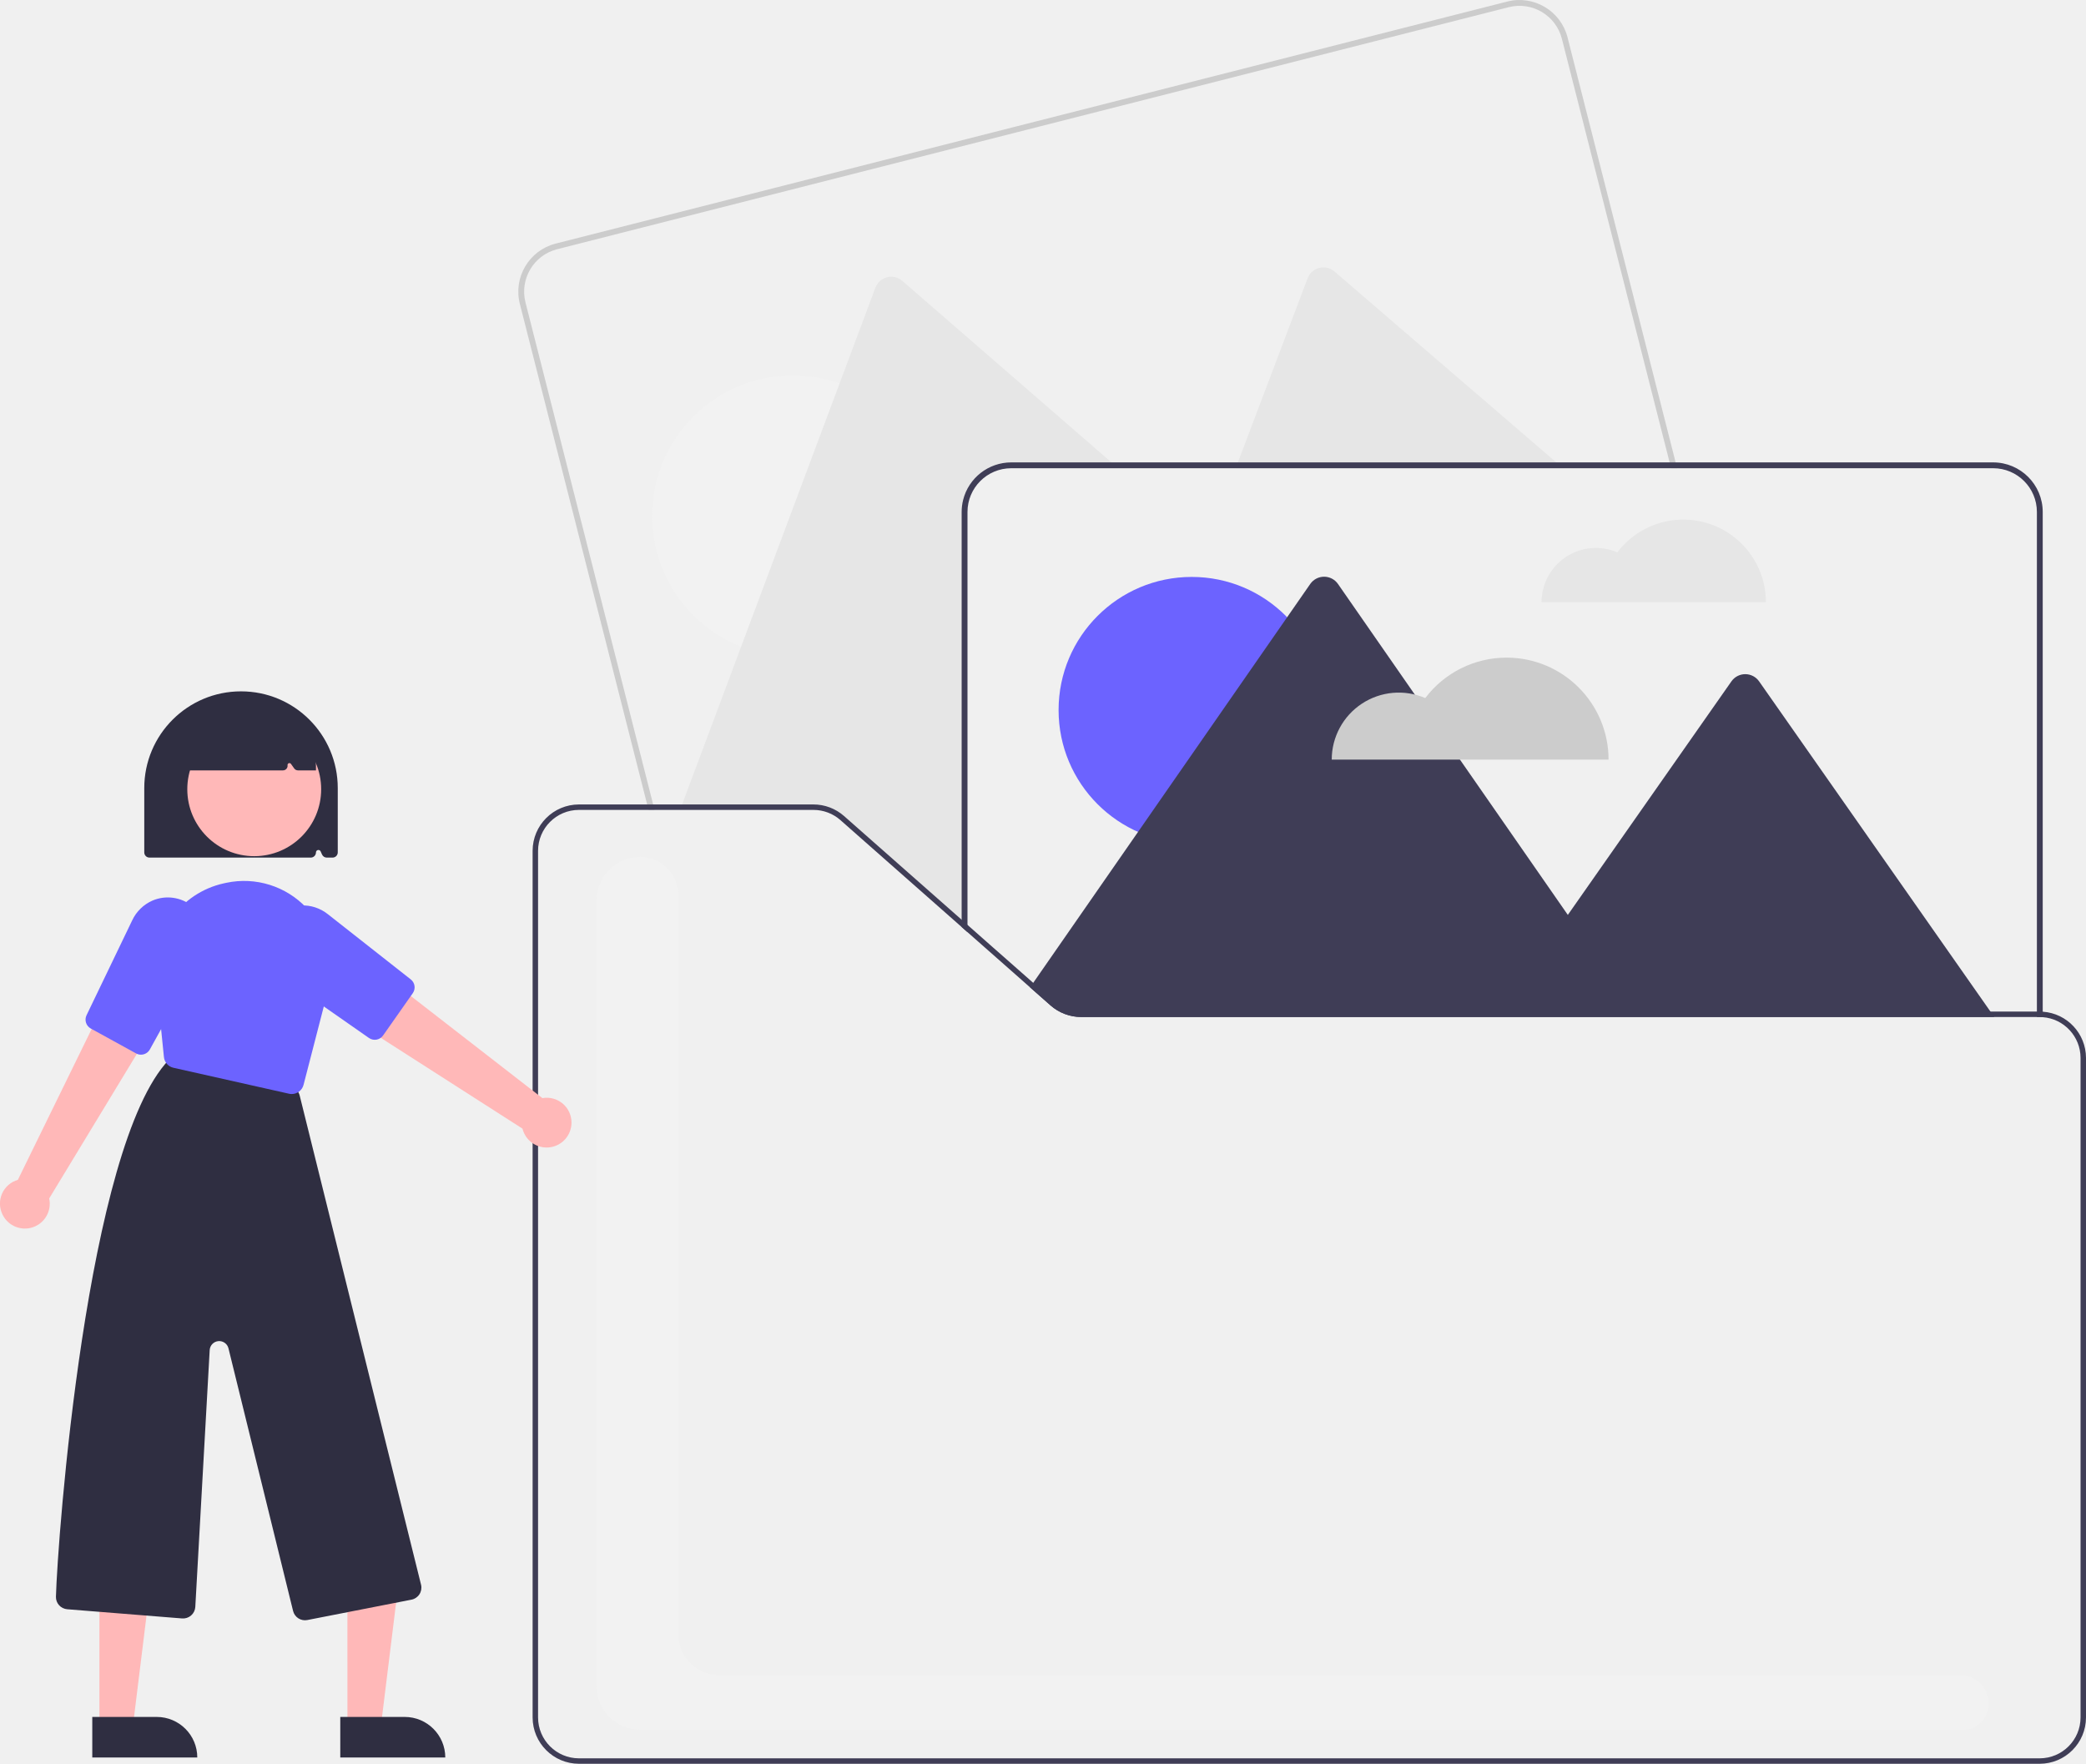
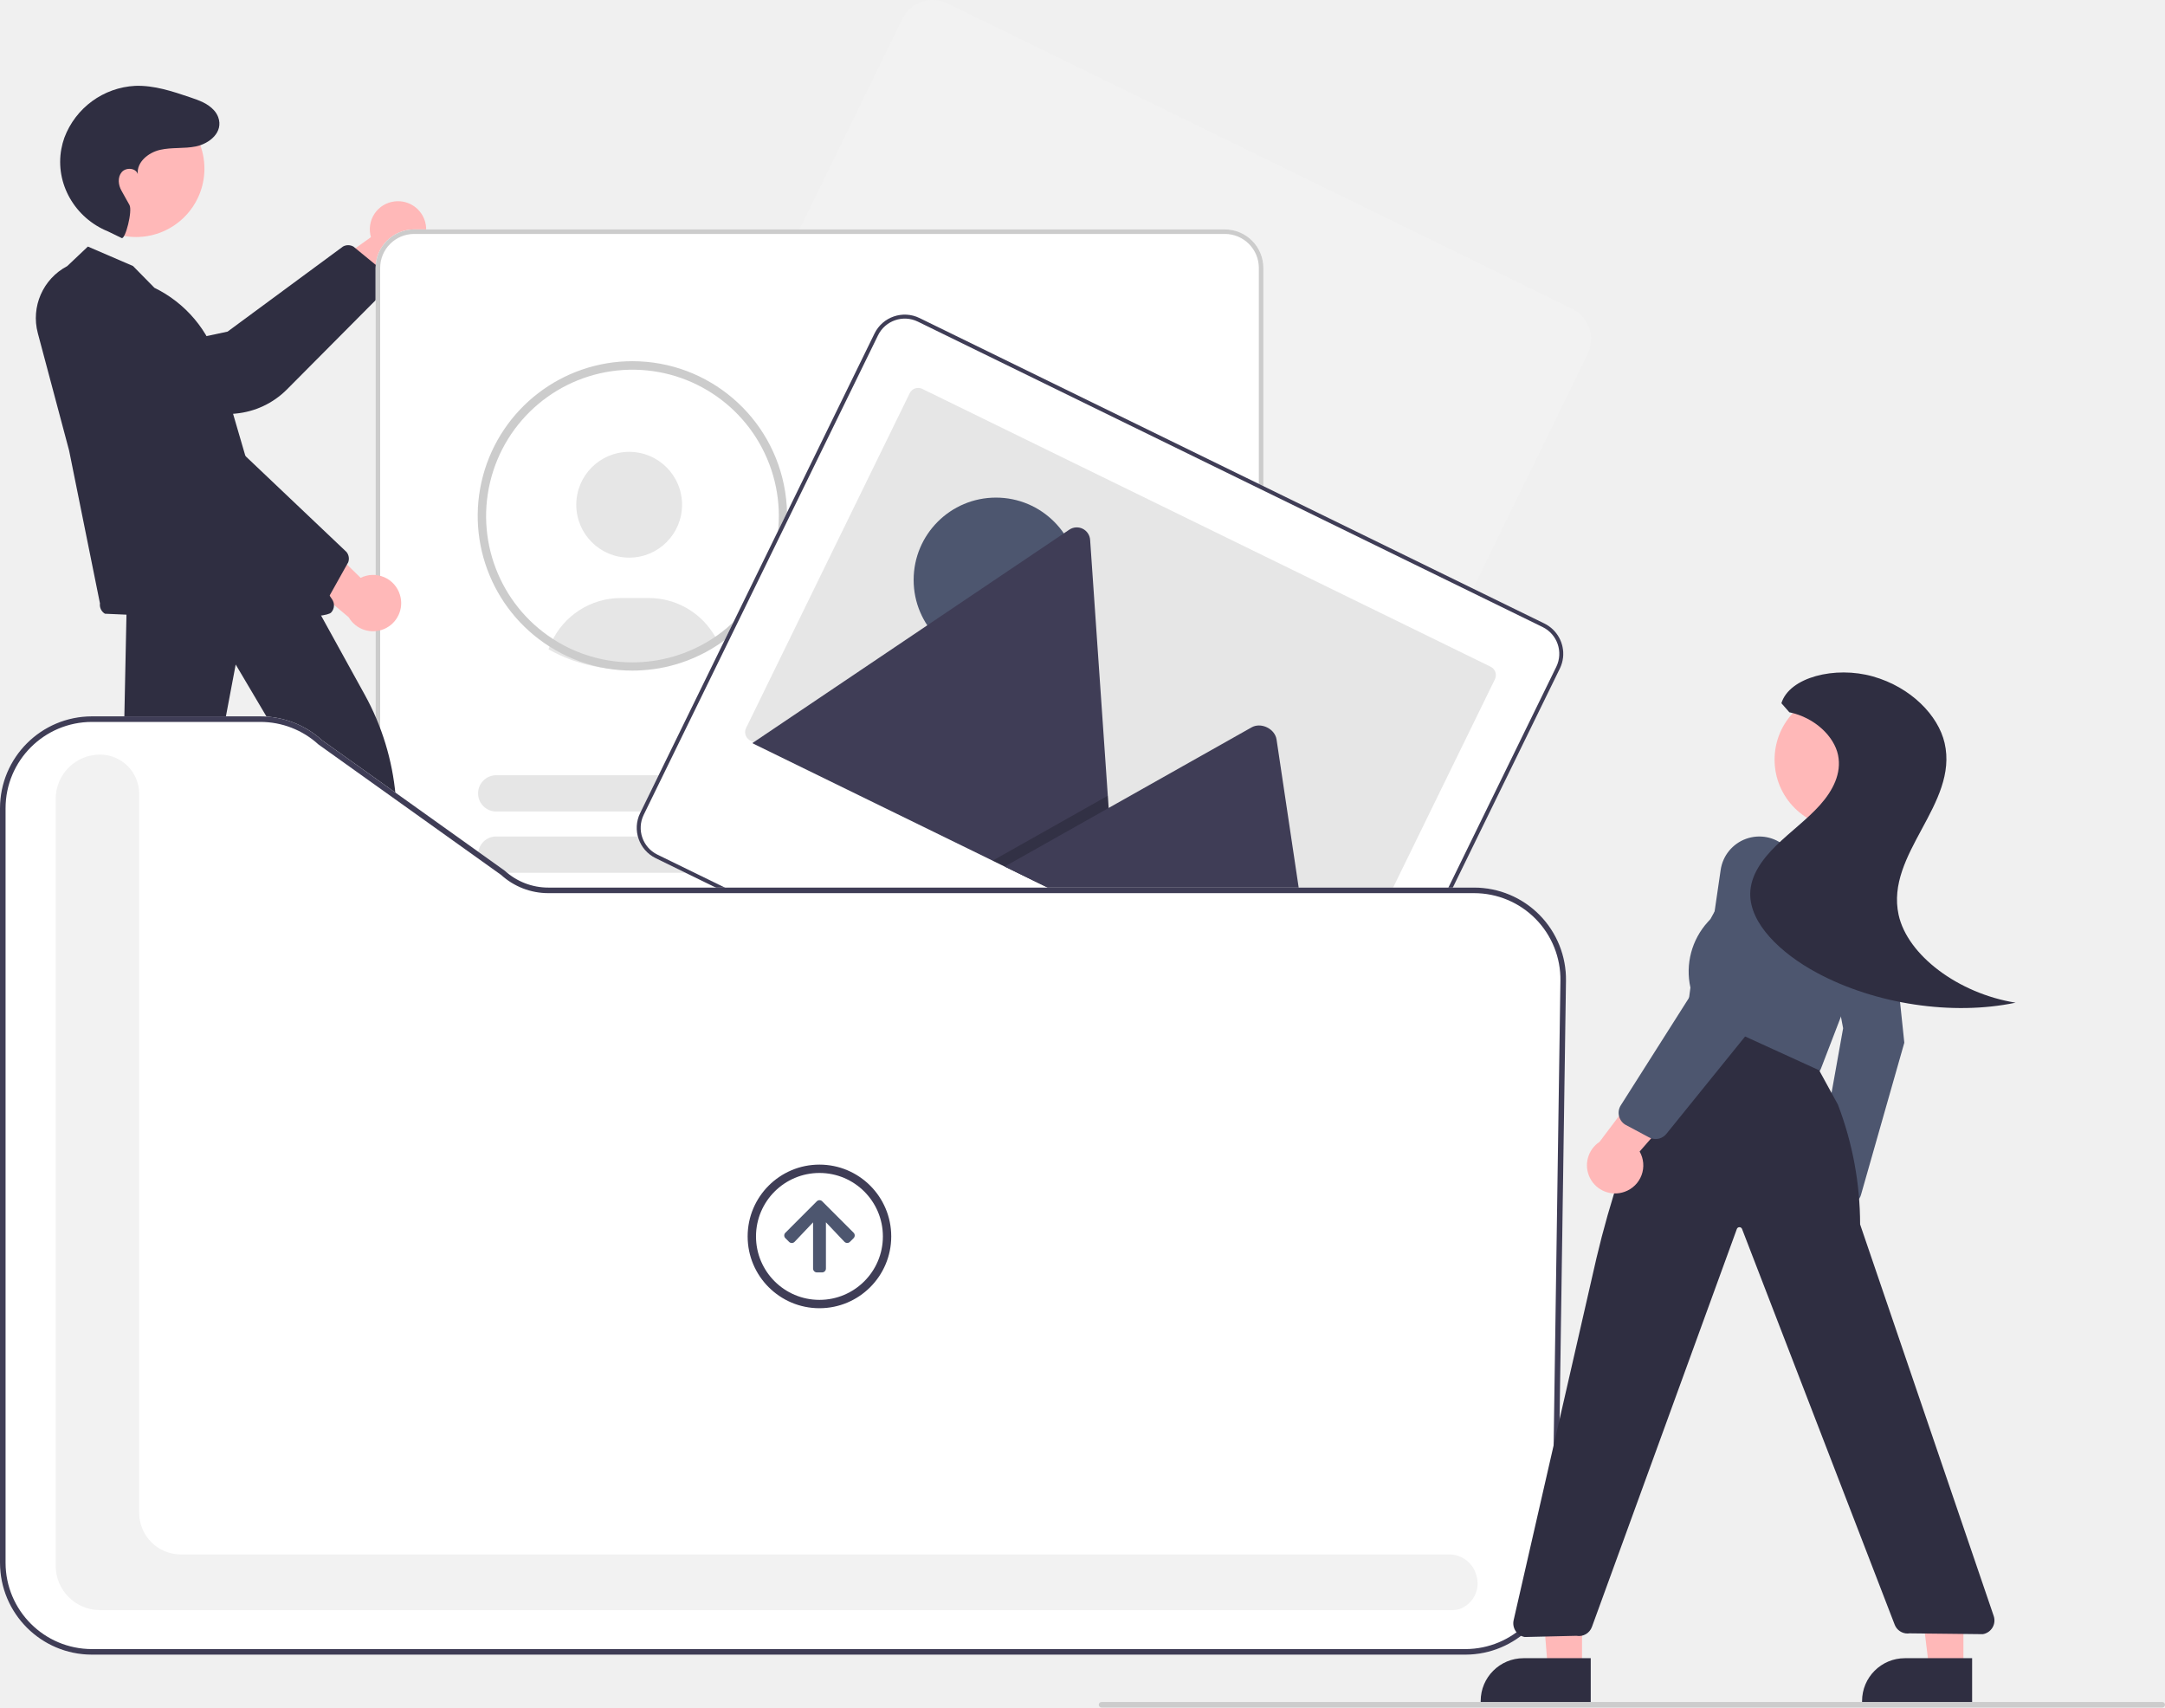
- <svg xmlns="http://www.w3.org/2000/svg" data-name="Layer 1" width="765.437" height="647.173" viewBox="0 0 765.437 647.173">
-   <path d="M832.139,296.076l-13.04-51.28-18.34-72.1-1.04-4.07v-.01l-7.25-28.51a18.192,18.192,0,0,0-22.09-13.13l-48.18,12.25-301.04,76.57a18.192,18.192,0,0,0-13.13,22.09l10.39,40.86,26.4,103.79,9.93,39.05.51,2h2.2l-.51-2-9.49-37.34v-.01l-27.54-108.26-9.82-38.61a16.061,16.061,0,0,1,11.59-19.5l300.41-76.41,48.8-12.41a16.061,16.061,0,0,1,19.5,11.59l7.7,30.26,1.04,4.11,17.82,70.07,12.97,51,.54,2.14h2.22Z" transform="translate(-217.2814 -126.4135)" fill="#ccc" />
-   <circle cx="290.88" cy="189.329" r="51.557" fill="#f2f2f2" />
-   <path d="M625.119,296.076l2.47,2.14H588.328a16.058,16.058,0,0,0-16.04,16.04V436.616l-.57,28.97-25.09-22.44-2.35.6-18.6-16.41a14.965,14.965,0,0,0-9.92-3.75H466.819l.75-2,9.78-26.13,55.45-148.25,5.7-15.23a6.195,6.195,0,0,1,9.86-2.51l37.31,32.37,21.96,19.06Z" transform="translate(-217.2814 -126.4135)" fill="#e6e6e6" />
-   <path d="M788.359,296.076l2.48,2.14H670.699l.81-2.14,25.59-67.55a6.194,6.194,0,0,1,9.84-2.51l50.87,43.78,2.93,2.51Z" transform="translate(-217.2814 -126.4135)" fill="#e6e6e6" />
-   <path d="M834.93,317.066A30.281,30.281,0,0,0,810.75,329.089,19.938,19.938,0,0,0,782.932,347.398h82.331A30.332,30.332,0,0,0,834.93,317.066Z" transform="translate(-217.2814 -126.4135)" fill="#e6e6e6" />
-   <path d="M948.659,296.076H588.328a18.221,18.221,0,0,0-17.64,13.78v.01a18.134,18.134,0,0,0-.54,4.39v152.3l1.17,1.03.97.86v-154.19a16.058,16.058,0,0,1,16.04-16.04H948.659a16.051,16.051,0,0,1,16.04,16.04v185.33h1.02a10.386,10.386,0,0,1,1.12.05v-185.38A18.207,18.207,0,0,0,948.659,296.076Z" transform="translate(-217.2814 -126.4135)" fill="#3f3d56" />
-   <circle cx="437.284" cy="260.535" r="48.847" fill="#6c63ff" />
-   <path d="M949.058,499.586H614.029a17.148,17.148,0,0,1-11.25-4.25l-7.52-6.63,1.15-1.66,2.08-3,90.3-130.01,9.27-13.35a6.197,6.197,0,0,1,10.18,0l28.18,40.57v.01l16.58,23.87,39.58,56.98,60.03-85.69a6.197,6.197,0,0,1,10.16,0l38.51,54.96,2.21,3.16,44.17,63.04Z" transform="translate(-217.2814 -126.4135)" fill="#3f3d56" />
-   <path d="M770.101,367.714a37.359,37.359,0,0,0-29.833,14.834,24.598,24.598,0,0,0-34.322,22.589h101.577A37.423,37.423,0,0,0,770.101,367.714Z" transform="translate(-217.2814 -126.4135)" fill="#ccc" />
-   <path d="M595.189,485.966l-12.44-10.96-.03-.02-.04-.03-.03-.03c-.39-.28-.78-.57-1.16-.87-.1-.07-.19-.14-.28-.21-.05-.04-.09-.07-.14-.11-.02-.01-.03-.03-.05-.04-.28-.22-.57-.45-.85-.68-.14-.1-.27-.21-.41-.32-.38-.31-.76-.63-1.14-.95-.4-.34-.8-.68-1.2-1.03-.01-.01-.03-.02-.04-.03-.08-.07-.15-.14-.23-.2-.38-.34-.76-.68-1.14-1.04-.32-.29-.64-.59-.95-.88-.29-.27-.58-.54-.86-.83l-.06-.06c-.21-.2-.42-.41-.64-.63-.21-.2-.41-.41-.61-.62-.21-.2-.41-.41-.6-.62l-.16-.16-.05-.05-1.93-1.71v2.67l1.17,1.03.97.86,20.55,18.12,1.93,1.71.49.43.46-.67.69-.99Zm298.66,11.62c.03.66.08,1.33.13,2h70.72v-2Zm-298.66-11.62-12.44-10.96-.03-.02-.04-.03-.03-.03c-.39-.28-.78-.57-1.16-.87-.1-.07-.19-.14-.28-.21-.05-.04-.09-.07-.14-.11-.02-.01-.03-.03-.05-.04-.28-.22-.57-.45-.85-.68-.14-.1-.27-.21-.41-.32-.38-.31-.76-.63-1.14-.95-.4-.34-.8-.68-1.2-1.03-.01-.01-.03-.02-.04-.03-.08-.07-.15-.14-.23-.2-.38-.34-.76-.68-1.14-1.04-.32-.29-.64-.59-.95-.88-.29-.27-.58-.54-.86-.83l-.06-.06c-.21-.2-.42-.41-.64-.63-.21-.2-.41-.41-.61-.62-.21-.2-.41-.41-.6-.62l-.16-.16-.05-.05-1.93-1.71v2.67l1.17,1.03.97.86,20.55,18.12,1.93,1.71.49.43.46-.67.69-.99Zm352.47,11.62H893.849c.03.66.08,1.33.13,2h55.08Zm-352.47-11.62-12.44-10.96-.03-.02-.04-.03-.03-.03c-.39-.28-.78-.57-1.16-.87-.1-.07-.19-.14-.28-.21-.05-.04-.09-.07-.14-.11-.02-.01-.03-.03-.05-.04-.28-.22-.57-.45-.85-.68-.14-.1-.27-.21-.41-.32-.38-.31-.76-.63-1.14-.95-.4-.34-.8-.68-1.2-1.03-.01-.01-.03-.02-.04-.03-.08-.07-.15-.14-.23-.2-.38-.34-.76-.68-1.14-1.04-.32-.29-.64-.59-.95-.88-.29-.27-.58-.54-.86-.83l-.06-.06c-.21-.2-.42-.41-.64-.63-.21-.2-.41-.41-.61-.62-.21-.2-.41-.41-.6-.62l-.16-.16-.05-.05-1.93-1.71v2.67l1.17,1.03.97.86,20.55,18.12,1.93,1.71.49.43.46-.67.69-.99Zm-48.56-42.82-19.63-17.31a16.974,16.974,0,0,0-11.24-4.25H456.949l.51,2h58.3a14.965,14.965,0,0,1,9.92,3.75l18.6,16.41,25.87,22.81v-2.67Zm420.21,54.48c-.37-.03-.74-.04-1.12-.04H614.029a14.945,14.945,0,0,1-9.31-3.24c-.21-.16-.41-.33-.61-.51l-6.98-6.16-.72-.63-1.22-1.08-12.44-10.96-.03-.02-.04-.03-.03-.03-8.31-7.34-2.05-1.81-.16-.13-.05-.05-1.93-1.71-23.52-20.74-19.63-17.31a16.974,16.974,0,0,0-11.24-4.25h-86.04a17.024,17.024,0,0,0-17,17v318a17.024,17.024,0,0,0,17,17h536a17.024,17.024,0,0,0,17-17v-242A17.028,17.028,0,0,0,966.839,497.626Zm13.88,258.96a15.018,15.018,0,0,1-15,15h-536a15.018,15.018,0,0,1-15-15v-318a15.018,15.018,0,0,1,15-15h86.04a14.965,14.965,0,0,1,9.92,3.75l18.6,16.41,25.87,22.81,1.17,1.03.97.86,20.55,18.12,1.93,1.71.49.43,7.52,6.63a17.148,17.148,0,0,0,11.25,4.25H965.719a10.386,10.386,0,0,1,1.12.05,15.012,15.012,0,0,1,13.88,14.95Zm-385.53-270.62-12.44-10.96-.03-.02-.04-.03-.03-.03c-.39-.28-.78-.57-1.16-.87-.1-.07-.19-.14-.28-.21-.05-.04-.09-.07-.14-.11-.02-.01-.03-.03-.05-.04-.28-.22-.57-.45-.85-.68-.14-.1-.27-.21-.41-.32-.38-.31-.76-.63-1.14-.95-.4-.34-.8-.68-1.2-1.03-.01-.01-.03-.02-.04-.03-.08-.07-.15-.14-.23-.2-.38-.34-.76-.68-1.14-1.04-.32-.29-.64-.59-.95-.88-.29-.27-.58-.54-.86-.83l-.06-.06c-.21-.2-.42-.41-.64-.63-.21-.2-.41-.41-.61-.62-.21-.2-.41-.41-.6-.62l-.16-.16-.05-.05-1.93-1.71v2.67l1.17,1.03.97.86,20.55,18.12,1.93,1.71.49.43.46-.67.69-.99Zm298.66,11.62c.03.66.08,1.33.13,2h70.72v-2Zm-298.66-11.62-12.44-10.96-.03-.02-.04-.03-.03-.03c-.39-.28-.78-.57-1.16-.87-.1-.07-.19-.14-.28-.21-.05-.04-.09-.07-.14-.11-.02-.01-.03-.03-.05-.04-.28-.22-.57-.45-.85-.68-.14-.1-.27-.21-.41-.32-.38-.31-.76-.63-1.14-.95-.4-.34-.8-.68-1.2-1.03-.01-.01-.03-.02-.04-.03-.08-.07-.15-.14-.23-.2-.38-.34-.76-.68-1.14-1.04-.32-.29-.64-.59-.95-.88-.29-.27-.58-.54-.86-.83l-.06-.06c-.21-.2-.42-.41-.64-.63-.21-.2-.41-.41-.61-.62-.21-.2-.41-.41-.6-.62l-.16-.16-.05-.05-1.93-1.71v2.67l1.17,1.03.97.86,20.55,18.12,1.93,1.71.49.43.46-.67.69-.99Zm0,0-12.44-10.96-.03-.02-.04-.03-.03-.03c-.39-.28-.78-.57-1.16-.87-.1-.07-.19-.14-.28-.21-.05-.04-.09-.07-.14-.11-.02-.01-.03-.03-.05-.04-.28-.22-.57-.45-.85-.68-.14-.1-.27-.21-.41-.32-.38-.31-.76-.63-1.14-.95-.4-.34-.8-.68-1.2-1.03-.01-.01-.03-.02-.04-.03-.08-.07-.15-.14-.23-.2-.38-.34-.76-.68-1.14-1.04-.32-.29-.64-.59-.95-.88-.29-.27-.58-.54-.86-.83l-.06-.06c-.21-.2-.42-.41-.64-.63-.21-.2-.41-.41-.61-.62-.21-.2-.41-.41-.6-.62l-.16-.16-.05-.05-1.93-1.71v2.67l1.17,1.03.97.86,20.55,18.12,1.93,1.71.49.43.46-.67.69-.99Zm352.47,11.62H893.849c.03.66.08,1.33.13,2h55.08Z" transform="translate(-217.2814 -126.4135)" fill="#3f3d56" />
-   <path d="M270.219,439.186V415.586a35.5,35.5,0,0,1,71,0v23.6a1.903,1.903,0,0,1-1.9,1.9h-2.134a1.902,1.902,0,0,1-1.737-1.129l-.506-1.138a.901.901,0,0,0-1.723.366,1.903,1.903,0,0,1-1.9,1.9H272.119A1.903,1.903,0,0,1,270.219,439.186Z" transform="translate(-217.2814 -126.4135)" fill="#2f2e41" />
-   <polygon points="127.488 633.487 139.748 633.487 145.58 586.199 127.486 586.2 127.488 633.487" fill="#ffb8b8" />
-   <path d="M342.142,756.397H380.673a0,0,0,0,1,0,0v14.887a0,0,0,0,1,0,0H357.029a14.887,14.887,0,0,1-14.887-14.887v0A0,0,0,0,1,342.142,756.397Z" transform="translate(505.5687 1401.251) rotate(179.9974)" fill="#2f2e41" />
-   <polygon points="36.488 633.487 48.748 633.487 54.58 586.199 36.486 586.2 36.488 633.487" fill="#ffb8b8" />
-   <path d="M251.142,756.397H289.673a0,0,0,0,1,0,0v14.887a0,0,0,0,1,0,0H266.029a14.887,14.887,0,0,1-14.887-14.887v0a0,0,0,0,1,0,0Z" transform="translate(323.5687 1401.256) rotate(179.9974)" fill="#2f2e41" />
-   <path d="M324.822,717.503l-23.705-96.351a3.5,3.5,0,0,0-6.893.642l-5.277,94.23a4.5,4.5,0,0,1-4.852,4.232l-42.148-3.371a4.497,4.497,0,0,1-4.14-4.601c.555-20.732,11.167-165.373,41.435-196.99a4.483,4.483,0,0,1,4.174-1.241l40.42,11.001a4.512,4.512,0,0,1,3.428,3.396l44.535,179.51a4.5,4.5,0,0,1-3.526,5.407l-38.218,7.477a4.493,4.493,0,0,1-5.234-3.341Z" transform="translate(-217.2814 -126.4135)" fill="#2f2e41" />
-   <circle cx="93.288" cy="289.59" r="24.561" fill="#ffb8b8" />
-   <path d="M323.329,527.726l-42.406-9.52a4.494,4.494,0,0,1-3.492-3.939l-2.949-29.226a32.012,32.012,0,0,1,24.89-34.502q.51-.113,1.02-.219h0a31.463,31.463,0,0,1,29.344,9.199,32.003,32.003,0,0,1,7.892,30.263l-8.957,34.678a4.478,4.478,0,0,1-4.34,3.377A4.594,4.594,0,0,1,323.329,527.726Z" transform="translate(-217.2814 -126.4135)" fill="#6c63ff" />
-   <path d="M218.192,572.04a9.078,9.078,0,0,1,5.649-12.722l30.693-62.726,15.833,11.791-35.034,57.763a9.127,9.127,0,0,1-17.142,5.894Z" transform="translate(-217.2814 -126.4135)" fill="#ffb8b8" />
-   <path d="M426.985,538.28a9.078,9.078,0,0,0-10.673-8.936l-55.172-42.809-9.026,17.557,56.885,36.442a9.127,9.127,0,0,0,17.986-2.254Z" transform="translate(-217.2814 -126.4135)" fill="#ffb8b8" />
-   <path d="M269.005,513.401a3.705,3.705,0,0,1-1.785-.459L250.599,503.806a3.723,3.723,0,0,1-1.562-4.877l16.742-34.791a14.74,14.74,0,0,1,7.487-7.299,14.337,14.337,0,0,1,14.519,1.991,13.673,13.673,0,0,1,3.747,4.545,14.28,14.28,0,0,1-.163,13.598l-19.099,34.509A3.73,3.73,0,0,1,269.005,513.401Z" transform="translate(-217.2814 -126.4135)" fill="#6c63ff" />
-   <path d="M352.667,507.272l-32.341-22.577a14.28,14.28,0,0,1-6.132-12.138,13.673,13.673,0,0,1,1.364-5.73,14.337,14.337,0,0,1,12.159-8.179,14.74,14.74,0,0,1,9.936,3.257L368.002,485.773a3.723,3.723,0,0,1,.745,5.066l-10.902,15.52a3.727,3.727,0,0,1-5.178.913Z" transform="translate(-217.2814 -126.4135)" fill="#6c63ff" />
-   <path d="M282.219,407.586a25.5,25.5,0,0,1,51,0v1.5h-6.602a1.693,1.693,0,0,1-1.375-.707l-1.199-1.678a.689.689,0,0,0-1.245.485,1.689,1.689,0,0,1-1.677,1.899H282.219Z" transform="translate(-217.2814 -126.4135)" fill="#2f2e41" />
-   <path d="M938.299,761.086H452.138A15.938,15.938,0,0,1,436.219,745.167V456.736a15.938,15.938,0,0,1,15.919-15.919A14.096,14.096,0,0,1,466.219,454.897v271.27a14.936,14.936,0,0,0,14.919,14.919H936.657a10.125,10.125,0,0,1,9.915,7.587,9.72,9.72,0,0,1-4.307,11.185A7.595,7.595,0,0,1,938.299,761.086Z" transform="translate(-217.2814 -126.4135)" fill="#f2f2f2" />
+ <svg xmlns="http://www.w3.org/2000/svg" data-name="Layer 1" width="777.697" height="613.285" viewBox="0 0 777.697 613.285">
+   <path d="M352.946,215.692a10.056,10.056,0,0,0-8.543,12.836l-29.075,20.776,17.331,6.669,24.953-20.752a10.11,10.11,0,0,0-4.666-19.53Z" transform="translate(-211.1516 -143.3574)" fill="#ffb8b8" />
+   <path d="M350.242,246.986l-36.064,36.287a29.896,29.896,0,0,1-18.419,8.63l-44.563,4.066a12.28,12.28,0,0,1-9.115-2.865,11.996,11.996,0,0,1,5.293-20.951l45.526-9.694,41.448-30.553a3.793,3.793,0,0,1,3.769.028l11.272,9.234a3.703,3.703,0,0,1,1.868,3.886A3.618,3.618,0,0,1,350.242,246.986Z" transform="translate(-211.1516 -143.3574)" fill="#2f2e41" />
+   <path d="M782.628,266.487a12.132,12.132,0,0,0-6.718-12.199L551.469,144.591a12.1,12.1,0,0,0-16.186,5.551l-.004.008L451.099,322.384a12.121,12.121,0,0,0,5.56,16.19L681.1,448.271a12.121,12.121,0,0,0,16.19-5.56l84.18-172.234A12.012,12.012,0,0,0,782.628,266.487Z" transform="translate(-211.1516 -143.3574)" fill="#f2f2f2" />
+   <path d="M651.142,648.761H359.917a13.845,13.845,0,0,1-13.829-13.829V239.582a13.845,13.845,0,0,1,13.829-13.829H651.142a13.845,13.845,0,0,1,13.829,13.829v395.349A13.845,13.845,0,0,1,651.142,648.761Z" transform="translate(-211.1516 -143.3574)" fill="#fff" />
+   <circle cx="226.008" cy="181.285" r="19" fill="#e6e6e6" />
+   <path d="M408.201,376.572a54.431,54.431,0,0,0,8.399,3.871l.513.178A54.767,54.767,0,0,0,435.32,383.712c1.248,0,2.449-.043,3.572-.128a54.135,54.135,0,0,0,8.123-1.12c1.468-.321,2.932-.705,4.348-1.139.343-.101.66-.2,1.007-.309a55.183,55.183,0,0,0,16.052-8.318,24.805,24.805,0,0,0-1.279-2.149,27.425,27.425,0,0,0-22.983-12.406h-10a27.516,27.516,0,0,0-25.025,16.088A24.984,24.984,0,0,0,408.201,376.572Z" transform="translate(-211.1516 -143.3574)" fill="#e6e6e6" />
+   <path d="M443.607,381.991a3.618,3.618,0,0,0-1.78.625,53.17,53.17,0,0,0,7.971-1.106Z" transform="translate(-211.1516 -143.3574)" fill="#2f2e41" />
+   <path d="M438.312,273.083a55.566,55.566,0,0,0-27.72,103.72,54.639,54.639,0,0,0,8.83,4.11l.52.18a55.258,55.258,0,0,0,18.37,3.12c1.21,0,2.42-.04,3.61-.13a54.65,54.65,0,0,0,8.19-1.13c1.51-.33,2.99-.72,4.39-1.15.34-.1.66-.2,1.01-.31a55.571,55.571,0,0,0-17.2-108.41Zm32.24,97.19a52.681,52.681,0,0,1-15.95,8.41c-.31.1-.63.2-.95.3-1.33.41-2.73.77-4.17,1.08a51.231,51.231,0,0,1-7.75,1.08c-1.13.08-2.28.12-3.42.12a52.544,52.544,0,0,1-17.39-2.95l-.49-.17a51.236,51.236,0,0,1-8.76-4.12,52.576,52.576,0,1,1,58.88-3.75Z" transform="translate(-211.1516 -143.3574)" fill="#ccc" />
+   <path d="M364.676,494.922" transform="translate(-211.1516 -143.3574)" fill="#f2f2f2" />
+   <path d="M651.142,648.761H359.917a13.845,13.845,0,0,1-13.829-13.829V239.582a13.845,13.845,0,0,1,13.829-13.829H651.142a13.845,13.845,0,0,1,13.829,13.829v395.349A13.845,13.845,0,0,1,651.142,648.761ZM359.917,227.38A12.216,12.216,0,0,0,347.715,239.582v395.349a12.216,12.216,0,0,0,12.202,12.202H651.142a12.216,12.216,0,0,0,12.202-12.202V239.582a12.216,12.216,0,0,0-12.202-12.202Z" transform="translate(-211.1516 -143.3574)" fill="#ccc" />
+   <path d="M594.764,328.433H512.358a6.519,6.519,0,1,1,0-13.039H594.764a6.519,6.519,0,1,1,0,13.039Z" transform="translate(-211.1516 -143.3574)" fill="#e6e6e6" />
+   <path d="M621.656,350.436H512.358a6.519,6.519,0,1,1,0-13.039h109.299a6.519,6.519,0,0,1,0,13.039Z" transform="translate(-211.1516 -143.3574)" fill="#e6e6e6" />
+   <path d="M594.644,434.825H389.403a6.519,6.519,0,1,1,0-13.039H594.644a6.519,6.519,0,1,1,0,13.039Z" transform="translate(-211.1516 -143.3574)" fill="#e6e6e6" />
+   <path d="M621.536,456.827H389.403a6.519,6.519,0,1,1,0-13.039H621.536a6.519,6.519,0,0,1,0,13.039Z" transform="translate(-211.1516 -143.3574)" fill="#e6e6e6" />
+   <path d="M594.644,507.398H389.403a6.519,6.519,0,1,1,0-13.039H594.644a6.519,6.519,0,1,1,0,13.039Z" transform="translate(-211.1516 -143.3574)" fill="#e6e6e6" />
+   <path d="M621.536,529.401H389.403a6.519,6.519,0,0,1,0-13.039H621.536a6.519,6.519,0,1,1,0,13.039Z" transform="translate(-211.1516 -143.3574)" fill="#e6e6e6" />
+   <path d="M594.644,579.971H389.403a6.519,6.519,0,0,1,0-13.039H594.644a6.519,6.519,0,1,1,0,13.039Z" transform="translate(-211.1516 -143.3574)" fill="#e6e6e6" />
+   <path d="M621.536,601.974H389.403a6.519,6.519,0,0,1,0-13.039H621.536a6.519,6.519,0,0,1,0,13.039Z" transform="translate(-211.1516 -143.3574)" fill="#e6e6e6" />
+   <path d="M772.628,379.487a12.132,12.132,0,0,0-6.718-12.199L541.469,257.591a12.1,12.1,0,0,0-16.186,5.551l-.004.008L441.099,435.384a12.121,12.121,0,0,0,5.56,16.19L671.1,561.271a12.121,12.121,0,0,0,16.19-5.56l84.18-172.234A12.012,12.012,0,0,0,772.628,379.487Z" transform="translate(-211.1516 -143.3574)" fill="#fff" />
+   <path d="M772.628,379.487a12.132,12.132,0,0,0-6.718-12.199L541.469,257.591a12.1,12.1,0,0,0-16.186,5.551l-.004.008L441.099,435.384a12.121,12.121,0,0,0,5.56,16.19L671.1,561.271a12.121,12.121,0,0,0,16.19-5.56l84.18-172.234A12.012,12.012,0,0,0,772.628,379.487ZM686.01,555.086a10.693,10.693,0,0,1-14.285,4.906L447.284,450.295a10.693,10.693,0,0,1-4.906-14.285l84.18-172.234a10.693,10.693,0,0,1,14.285-4.906L765.285,368.568a10.693,10.693,0,0,1,4.906,14.285Z" transform="translate(-211.1516 -143.3574)" fill="#3f3d56" />
+   <path d="M748.148,387.319,689.367,507.584a3.369,3.369,0,0,1-4.506,1.549l-0,0-204.16-99.784a2.839,2.839,0,0,1-.417-.246,3.367,3.367,0,0,1-1.131-4.262l58.78-120.265a3.369,3.369,0,0,1,4.506-1.549h0L746.6,382.811a3.369,3.369,0,0,1,1.549,4.506l0,0Z" transform="translate(-211.1516 -143.3574)" fill="#e6e6e6" />
+   <circle cx="357.759" cy="208.287" r="29.567" fill="#4d566f" />
+   <path d="M612.202,474.217,481.888,410.526a2.954,2.954,0,0,1-.468-.277l113.81-76.633a4.803,4.803,0,0,1,7.512,3.671l6.348,91.858.306,4.397Z" transform="translate(-211.1516 -143.3574)" fill="#3f3d56" />
+   <polygon points="401.05 330.86 356.558 309.114 393.905 288.064 396.594 286.548 397.938 285.789 398.244 290.185 401.05 330.86" opacity="0.2" style="isolation:isolate" />
+   <path d="M684.759,509.68,572.049,454.592l37.347-21.05,2.689-1.517L660.752,404.592c3.19-1.798,7.761.227,8.798,3.667a5.718,5.718,0,0,1,.16.711Z" transform="translate(-211.1516 -143.3574)" fill="#3f3d56" />
+   <polygon points="125.844 376.82 138.103 376.819 143.936 329.531 125.841 329.532 125.844 376.82" fill="#ffb8b8" />
+   <path d="M333.868,516.175l24.144-.001h.001a15.386,15.386,0,0,1,15.386,15.386v.5l-39.531.001Z" transform="translate(-211.1516 -143.3574)" fill="#2f2e41" />
+   <polygon points="30.551 369.014 43.253 371.498 58.881 323.688 40.135 320.021 30.551 369.014" fill="#ffb8b8" />
+   <path d="M239.274,507.59l25.014,4.893.001 0a16.243,16.243,0,0,1,12.822,19.06l-.101.518L236.055,524.05Z" transform="translate(-211.1516 -143.3574)" fill="#2f2e41" />
+   <path d="M354.832,357.056a10.056,10.056,0,0,0-14.136-6.159l-25.554-24.979L311.616,344.15l24.807,20.926a10.11,10.11,0,0,0,18.409-8.019Z" transform="translate(-211.1516 -143.3574)" fill="#ffb8b8" />
+   <circle cx="48.871" cy="60.566" r="24.561" fill="#ffb8b8" />
+   <path d="M254.865,228.86c1.305.571,3.977-9.827,2.78-11.907-1.78-3.093-1.675-3.071-2.857-5.117s-1.446-4.847.084-6.648,5.072-1.562,5.77.696c-.449-4.288,3.792-7.735,7.993-8.703s8.632-.367,12.857-1.229c4.902-1,10.003-5.11,8.047-10.501a7.593,7.593,0,0,0-1.481-2.434c-2.26-2.541-5.421-3.626-8.512-4.675-6.43-2.182-13.036-4.392-19.822-4.151a28.798,28.798,0,0,0-25.446,18.609,26.156,26.156,0,0,0-1.083,4.025c-2.329,12.524,4.944,24.878,16.756,29.647Z" transform="translate(-211.1516 -143.3574)" fill="#2f2e41" />
+   <path d="M248.835,363.784a3.754,3.754,0,0,1-1.778-3.717l-11.083-54.901-11.234-42.135h0A21.074,21.074,0,0,1,235.291,238.94l7.427-7.027,16.202,6.98,7.699,7.828a44.027,44.027,0,0,1,22.993,27.261L301.961,316.237,330.478,358.664a3.773,3.773,0,0,1-.369,4.68C326.142,367.611,248.835,363.784,248.835,363.784Z" transform="translate(-211.1516 -143.3574)" fill="#2f2e41" />
+   <path d="M323.548,359.884l-42.051-29.14A29.896,29.896,0,0,1,269.77,314.124L257.95,270.965a12.28,12.28,0,0,1,1.221-9.477,11.996,11.996,0,0,1,21.554,1.536l17.53,43.12,37.35,35.446a3.793,3.793,0,0,1,.634,3.716l-7.113,12.717a3.703,3.703,0,0,1-3.499,2.521A3.618,3.618,0,0,1,323.548,359.884Z" transform="translate(-211.1516 -143.3574)" fill="#2f2e41" />
+   <path d="M236.188,505.053a3.744,3.744,0,0,1-.448-3.423l19.454-70.72,1.438-69.295,65.486-4.491.318-.021,19.724,35.749a91.977,91.977,0,0,1,11.1,36.235l6.5,71.23a3.716,3.716,0,0,1-3.251,4.064l-19.746,1.878a3.674,3.674,0,0,1-4.079-3.111l-8.018-72.383-28.85-48.745-9.684,51.318L266.071,504.207a3.719,3.719,0,0,1-3.458,2.426l-23.4.01A3.639,3.639,0,0,1,236.188,505.053Z" transform="translate(-211.1516 -143.3574)" fill="#2f2e41" />
+   <path d="M737.616,737.643H244.152a33.037,33.037,0,0,1-33-33v-271a33.037,33.037,0,0,1,33-33h60.503a32.925,32.925,0,0,1,22.195,8.58l65.612,46.851a23.182,23.182,0,0,0,15.659,6.069H740.68A33,33,0,0,1,773.677,495.625l-3.064,209.5A33.138,33.138,0,0,1,737.616,737.643Z" transform="translate(-211.1516 -143.3574)" fill="#fff" />
+   <path d="M733.232,721.643H247.071a15.938,15.938,0,0,1-15.919-15.919V430.292A15.938,15.938,0,0,1,247.071,414.373a14.096,14.096,0,0,1,14.081,14.081v258.27A14.936,14.936,0,0,0,276.071,701.643H731.59a10.125,10.125,0,0,1,9.915,7.587,9.72,9.72,0,0,1-4.307,11.185A7.595,7.595,0,0,1,733.232,721.643Z" transform="translate(-211.1516 -143.3574)" fill="#f2f2f2" />
+   <path d="M494.576,589.37l-1.28-1.28a1.37,1.37,0,0,1-.064-1.936q.031-.033.064-.064l11.23-11.24a1.37,1.37,0,0,1,1.936-.064q.033.031.064.064l11.23,11.23a1.39,1.39,0,0,1,.035,1.965l-.035.035-1.28,1.28a1.39,1.39,0,0,1-1.965.035l-.035-.035-6.64-7v16.61a1.38,1.38,0,0,1-1.37,1.39l-.01 0h-1.85a1.39,1.39,0,0,1-1.39-1.39h0V582.38l-6.64,7a1.39,1.39,0,0,1-1.966.025Z" transform="translate(-211.1516 -143.3574)" fill="#4d566f" />
+   <path d="M505.506,564.64a22.79,22.79,0,1,1-22.79,22.79h0a22.81,22.81,0,0,1,22.79-22.79m0-3a25.79,25.79,0,1,0,25.79,25.79h0A25.79,25.79,0,0,0,505.506,561.64Z" transform="translate(-211.1516 -143.3574)" fill="#3f3d56" />
+   <path d="M737.616,737.643H244.152a33.037,33.037,0,0,1-33-33v-271a33.037,33.037,0,0,1,33-33h60.503a32.925,32.925,0,0,1,22.195,8.58l65.612,46.851a23.182,23.182,0,0,0,15.659,6.069H740.68A33,33,0,0,1,773.677,495.625l-3.064,209.5A33.138,33.138,0,0,1,737.616,737.643Zm-493.465-335a31.035,31.035,0,0,0-31,31v271a31.035,31.035,0,0,0,31,31h493.465a31.13,31.13,0,0,0,30.997-30.547l3.064-209.5a31,31,0,0,0-30.997-31.453H408.12a25.179,25.179,0,0,1-16.962-6.551l-65.611-46.851a30.931,30.931,0,0,0-20.892-8.098Z" transform="translate(-211.1516 -143.3574)" fill="#3f3d56" />
+   <polygon points="568.285 599.561 556.025 599.561 552.193 552.273 568.287 552.274 568.285 599.561" fill="#ffb8b8" />
+   <path d="M782.563,754.803l-39.531-.001v-.5a15.386,15.386,0,0,1,15.386-15.386h.001l24.144.001Z" transform="translate(-211.1516 -143.3574)" fill="#2f2e41" />
+   <polygon points="705.285 599.561 693.025 599.561 687.193 552.273 705.287 552.274 705.285 599.561" fill="#ffb8b8" />
+   <path d="M919.563,754.803l-39.531-.001v-.5a15.386,15.386,0,0,1,15.386-15.386h.001l24.144.001Z" transform="translate(-211.1516 -143.3574)" fill="#2f2e41" />
+   <path d="M876.125,596.733a11.291,11.291,0,0,0,.291-14.301,9.299,9.299,0,0,0-1.071-1.091l9.234-34.092-15.39,5.106-6.409,31.591a11.372,11.372,0,0,0,1.017,12.449A7.899,7.899,0,0,0,876.125,596.733Z" transform="translate(-211.1516 -143.3574)" fill="#ffb8b8" />
+   <path d="M875.533,575.762a3.909,3.909,0,0,1-.576-.043l-8.02-1.209a4.343,4.343,0,0,1-3.013-2.087,5.603,5.603,0,0,1-.703-3.873l10.005-55.882-6.786-35.901c-1.308-6.909,2.067-13.887,7.851-16.232a10.728,10.728,0,0,1,10.493,1.344,14.317,14.317,0,0,1,5.621,10.208l4.802,45.776-.057.199L879.695,572.311A4.476,4.476,0,0,1,875.533,575.762Z" transform="translate(-211.1516 -143.3574)" fill="#4d566f" />
+   <circle cx="662.013" cy="272.831" r="24.561" fill="#ffb8b8" />
+   <path d="M860.59,530.359a4.971,4.971,0,0,1-1.789-.333l-38.821-14.932a4.983,4.983,0,0,1-3.161-5.328l1.559-11.693a26.501,26.501,0,0,1,6.25-23.59l.945-1.04,11.485-20.944a12.26,12.26,0,0,1,16.731-4.808l20.282,11.334a12.238,12.238,0,0,1,5.65,6.825,37.406,37.406,0,0,1-.573,25.196L865.262,527.154A5.035,5.035,0,0,1,860.59,530.359Z" transform="translate(-211.1516 -143.3574)" fill="#4d566f" />
+   <path d="M758.852,731.308l-.053-.01a5.001,5.001,0,0,1-3.922-6.06l29.749-130.04a350.679,350.679,0,0,1,20.102-60.146l12.656-28.856,47.226,21.56,6.743,12.333a120.697,120.697,0,0,1,7.976,43.022l47.987,140.632a5,5,0,0,1-3.91,6.546l-26.269-.297a4.045,4.045,0,0,1-.751.063,4.967,4.967,0,0,1-4.621-3.135l-54.854-142.186a1.006,1.006,0,0,0-.962-.62.971.971,0,0,0-.903.657l-52.048,142.894a4.976,4.976,0,0,1-5.588,3.21Z" transform="translate(-211.1516 -143.3574)" fill="#2f2e41" />
+   <path d="M794.765,571.392a10.056,10.056,0,0,0,5.365-14.456l23.523-26.901-18.399-2.509-19.517,25.93a10.11,10.11,0,0,0,9.028,17.935Z" transform="translate(-211.1516 -143.3574)" fill="#ffb8b8" />
+   <path d="M805.854,552.442a5.009,5.009,0,0,1-2.348-.586l-8.278-4.415a5.001,5.001,0,0,1-1.869-7.091l30.574-48.177,5.302-36.356a14.035,14.035,0,1,1,27.521,5.356l-10.946,44.811-36.063,44.604A4.984,4.984,0,0,1,805.854,552.442Z" transform="translate(-211.1516 -143.3574)" fill="#4d566f" />
+   <path d="M851.057,395.924c2.841-9.316,19.255-13.473,32.898-9.607s23.444,14,25.726,23.909c5.052,21.942-21.3,39.751-16.525,61.695,3.159,14.519,21.436,28.246,42.02,31.562-22.685,4.746-50.373.574-71.41-10.759-13.093-7.054-24.077-17.699-23.911-28.435.1-6.501,4.236-12.249,9.293-17.216s11.111-9.381,15.752-14.565,7.857-11.391,6.502-17.972-8.235-13.443-17.494-15.358Z" transform="translate(-211.1516 -143.3574)" fill="#2f2e41" />
+   <path d="M987.848,756.643h-381a1,1,0,0,1,0-2h381a1,1,0,0,1,0,2Z" transform="translate(-211.1516 -143.3574)" fill="#ccc" />
</svg>
